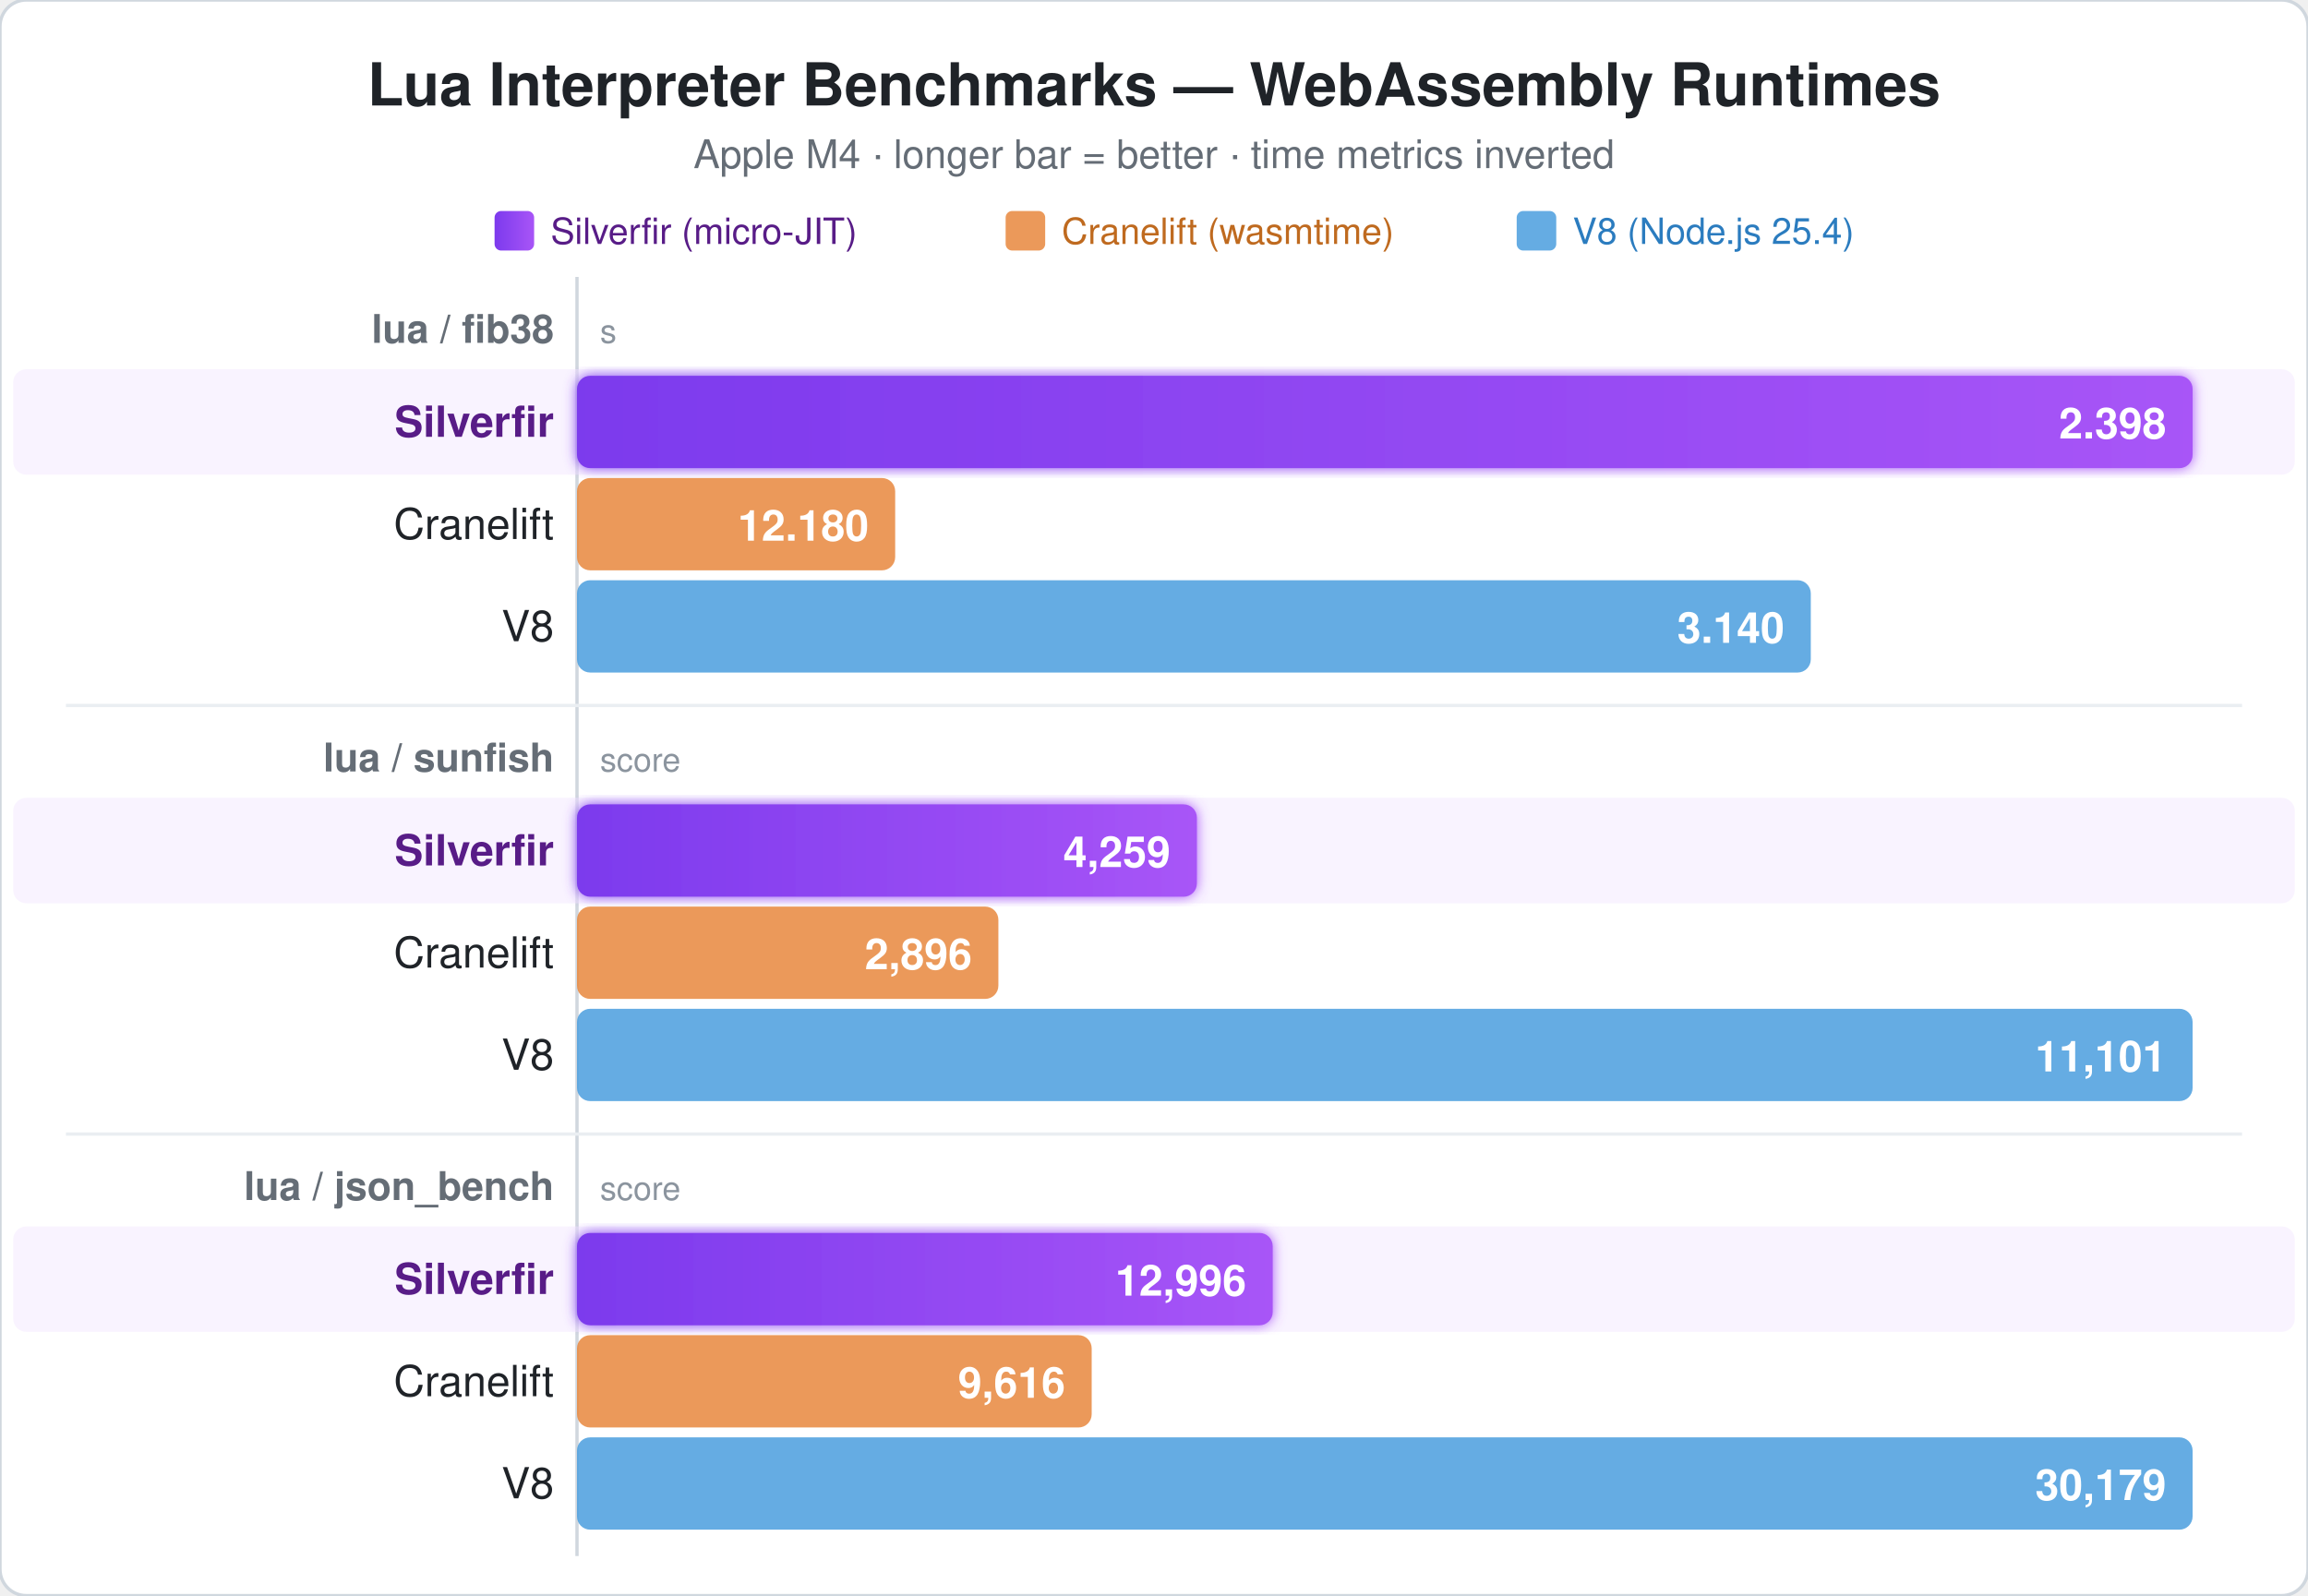
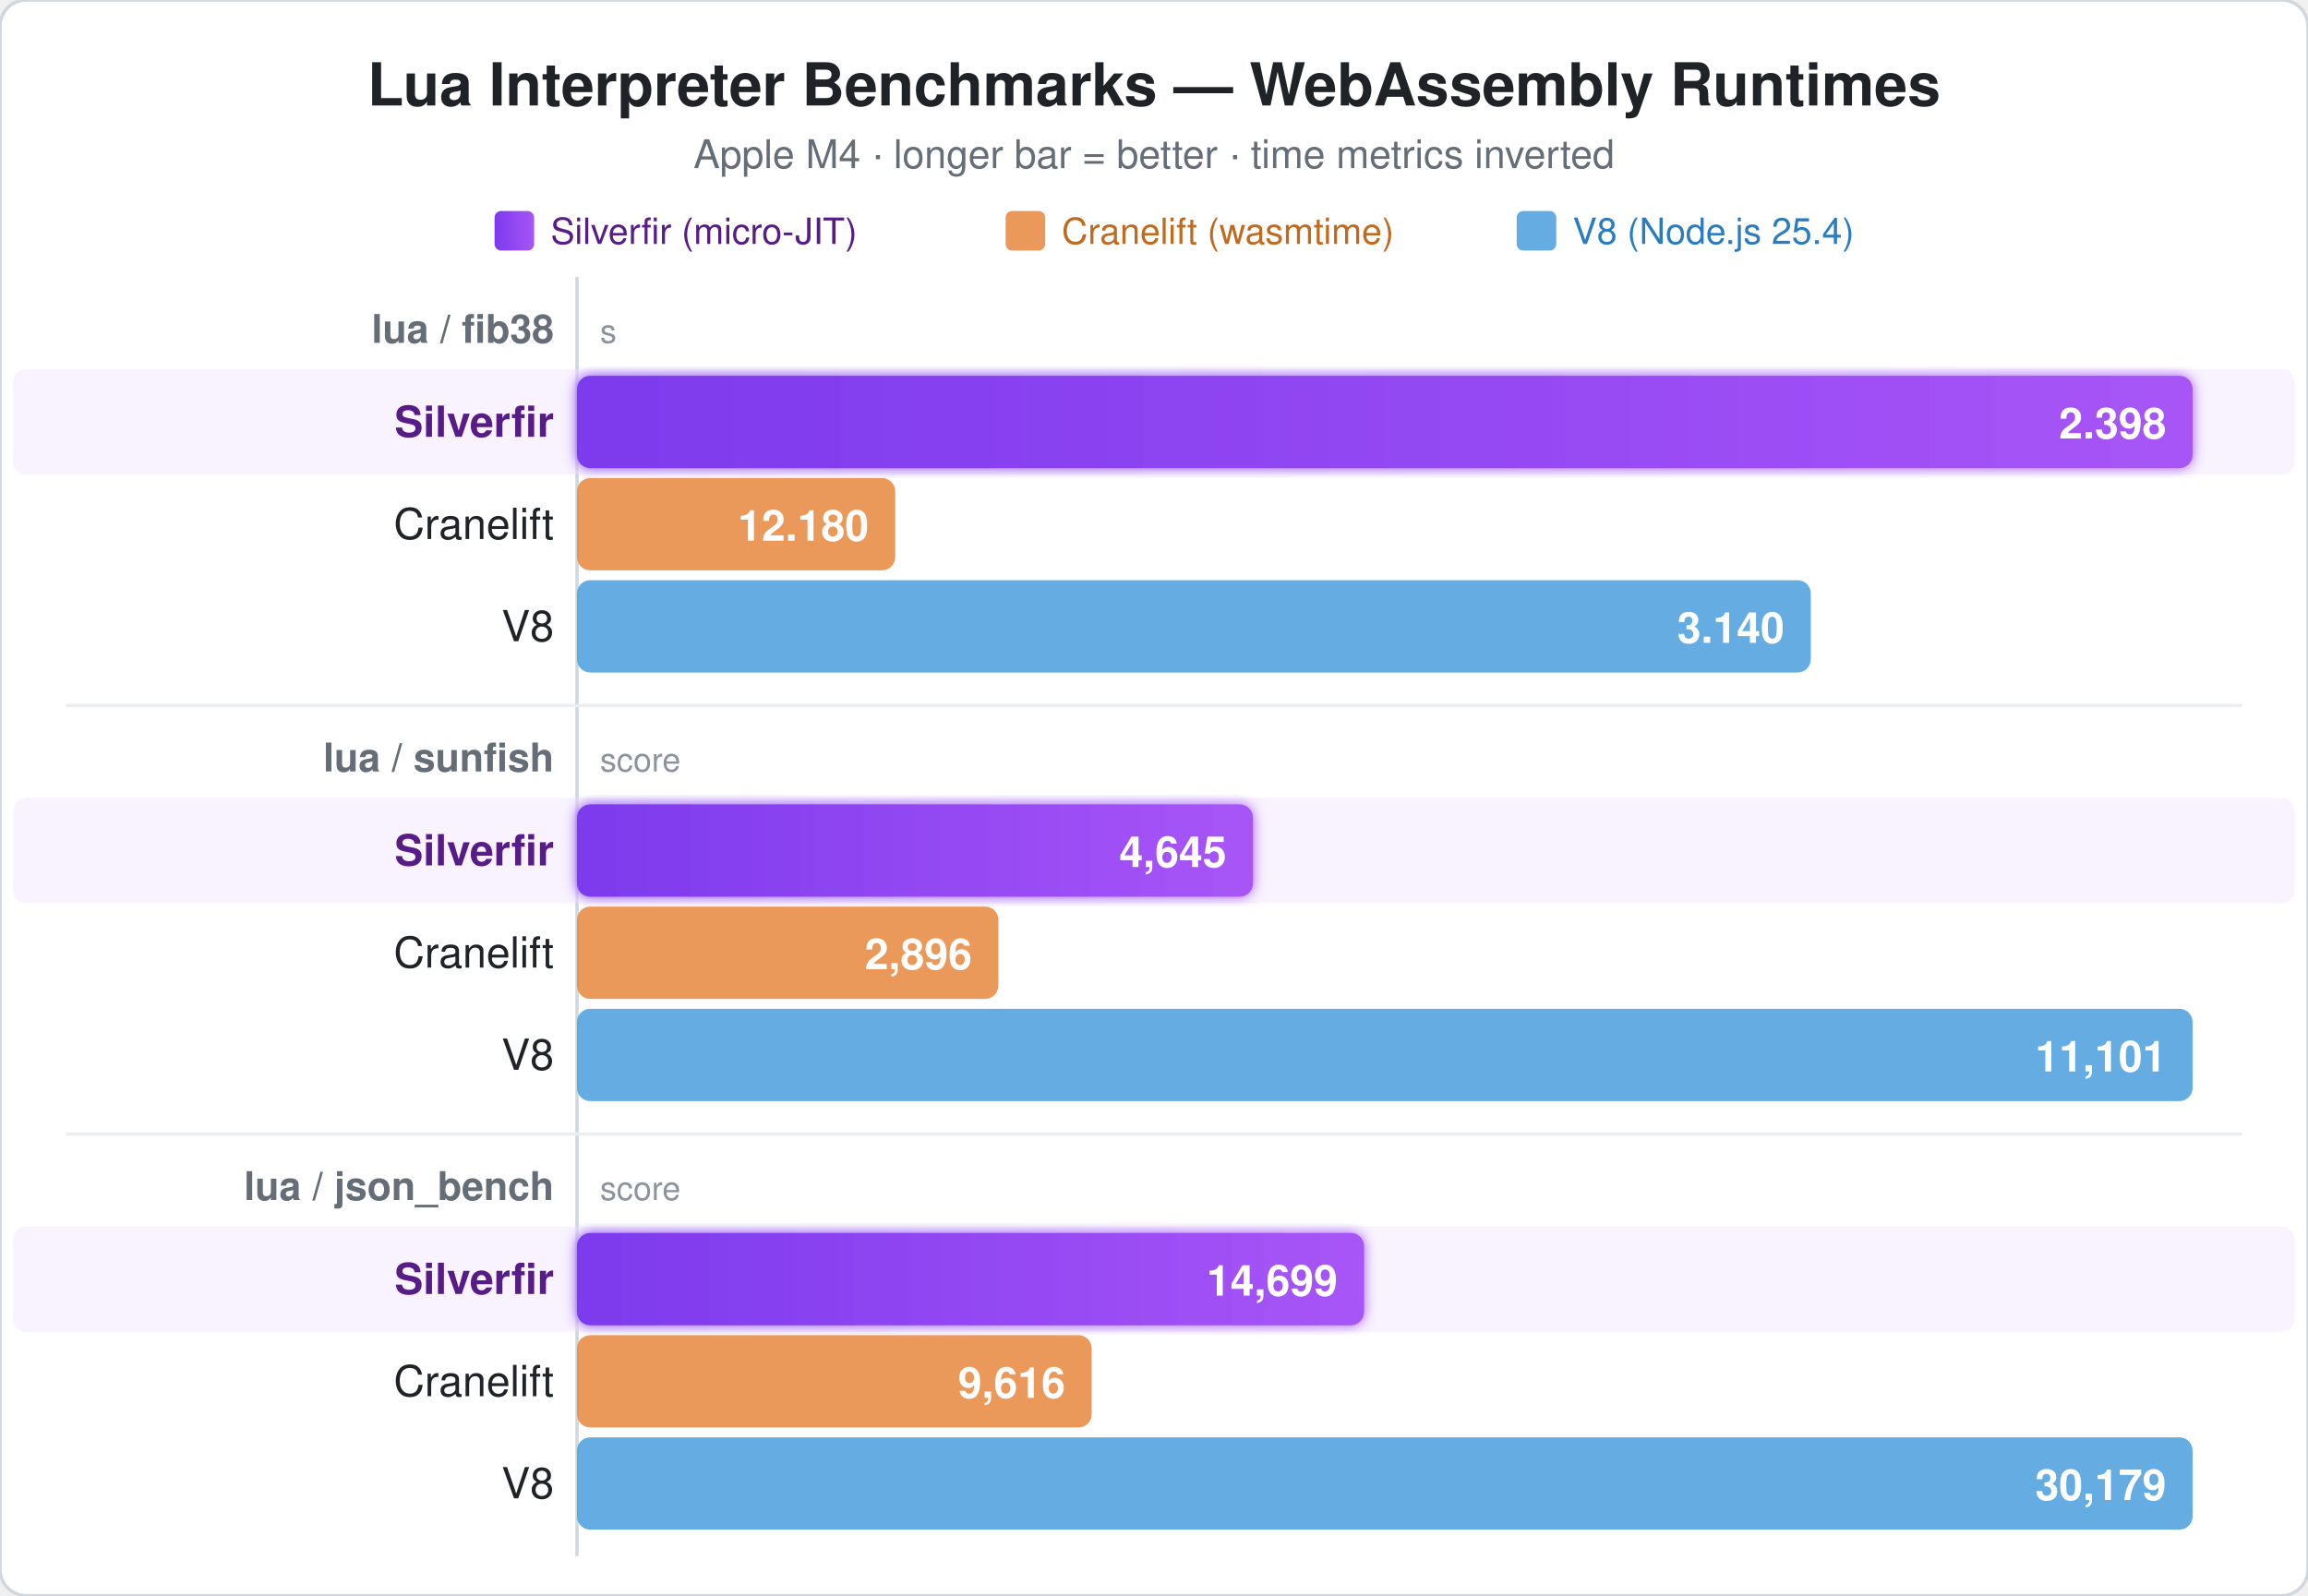
<svg xmlns="http://www.w3.org/2000/svg" role="img" viewBox="0 0 700 484" width="700" height="484">
  <defs>
    <linearGradient id="hlGrad" x1="0" y1="0" x2="1" y2="0">
      <stop offset="0%" stop-color="#7c3aed" />
      <stop offset="100%" stop-color="#a855f7" />
    </linearGradient>
    <filter id="glow">
      <feGaussianBlur stdDeviation="2" result="blur" />
      <feMerge>
        <feMergeNode in="blur" />
        <feMergeNode in="SourceGraphic" />
      </feMerge>
    </filter>
  </defs>
  <rect width="700" height="484" rx="8" ry="8" fill="#ffffff" stroke="#d0d7de" stroke-width="1" />
  <text x="350.0" y="32" text-anchor="middle" fill="#1f2328" font-family="Segoe UI,Helvetica,Arial,sans-serif" font-size="18" font-weight="600">Lua Interpreter Benchmarks — WebAssembly Runtimes</text>
  <text x="350.0" y="51" text-anchor="middle" fill="#656d76" font-family="Segoe UI,Helvetica,Arial,sans-serif" font-size="12">Apple M4  ·  longer bar = better  ·  time metrics inverted</text>
  <rect x="150.0" y="64" width="12" height="12" rx="2" fill="url(#hlGrad)" />
  <text x="167.0" y="74" fill="#581c87" font-family="Segoe UI,Helvetica,Arial,sans-serif" font-size="11">Silverfir (micro-JIT)</text>
  <rect x="305.0" y="64" width="12" height="12" rx="2" fill="#e8873d" opacity="0.85" />
  <text x="322.0" y="74" fill="#bf6a1f" font-family="Segoe UI,Helvetica,Arial,sans-serif" font-size="11">Cranelift (wasmtime)</text>
  <rect x="460.0" y="64" width="12" height="12" rx="2" fill="#4a9ede" opacity="0.85" />
  <text x="477.0" y="74" fill="#2b7cbf" font-family="Segoe UI,Helvetica,Arial,sans-serif" font-size="11">V8 (Node.js 25.4)</text>
  <line x1="175" y1="84" x2="175" y2="472" stroke="#d0d7de" stroke-width="1" />
  <text x="168" y="104.0" text-anchor="end" fill="#656d76" font-family="Segoe UI,Helvetica,Arial,sans-serif" font-size="12" font-weight="600">lua / fib38</text>
  <text x="182" y="104.0" fill="#8b949e" font-family="Segoe UI,Helvetica,Arial,sans-serif" font-size="10">s</text>
  <rect x="4" y="112" width="692" height="32" rx="4" fill="#f3e8ff" opacity="0.5" />
  <text x="168" y="132.5" text-anchor="end" fill="#581c87" font-family="Segoe UI,Helvetica,Arial,sans-serif" font-size="13" font-weight="700">Silverfir</text>
  <rect x="175" y="114" width="490.0" height="28" rx="4" fill="url(#hlGrad)" filter="url(#glow)">
    <animate attributeName="width" from="0" to="490.0" dur="0.35s" fill="freeze" />
  </rect>
  <text x="657.0" y="133.0" text-anchor="end" fill="#ffffff" font-family="Segoe UI,Helvetica,Arial,sans-serif" font-size="13" font-weight="700">2.398</text>
  <text x="168" y="163.5" text-anchor="end" fill="#1f2328" font-family="Segoe UI,Helvetica,Arial,sans-serif" font-size="13" font-weight="400">Cranelift</text>
  <rect x="175" y="145" width="96.5" height="28" rx="4" fill="#e8873d" opacity="0.85">
    <animate attributeName="width" from="0" to="96.5" dur="0.39s" fill="freeze" />
  </rect>
  <text x="263.5" y="164.0" text-anchor="end" fill="#ffffff" font-family="Segoe UI,Helvetica,Arial,sans-serif" font-size="13" font-weight="700">12.180</text>
  <text x="168" y="194.5" text-anchor="end" fill="#1f2328" font-family="Segoe UI,Helvetica,Arial,sans-serif" font-size="13" font-weight="400">V8</text>
  <rect x="175" y="176" width="374.2" height="28" rx="4" fill="#4a9ede" opacity="0.85">
    <animate attributeName="width" from="0" to="374.2" dur="0.43s" fill="freeze" />
  </rect>
  <text x="541.2" y="195.0" text-anchor="end" fill="#ffffff" font-family="Segoe UI,Helvetica,Arial,sans-serif" font-size="13" font-weight="700">3.140</text>
  <line x1="20" y1="214" x2="680" y2="214" stroke="#eaeef2" stroke-width="1" />
  <text x="168" y="234.0" text-anchor="end" fill="#656d76" font-family="Segoe UI,Helvetica,Arial,sans-serif" font-size="12" font-weight="600">lua / sunfish</text>
  <text x="182" y="234.0" fill="#8b949e" font-family="Segoe UI,Helvetica,Arial,sans-serif" font-size="10">score</text>
  <rect x="4" y="242" width="692" height="32" rx="4" fill="#f3e8ff" opacity="0.5" />
  <text x="168" y="262.5" text-anchor="end" fill="#581c87" font-family="Segoe UI,Helvetica,Arial,sans-serif" font-size="13" font-weight="700">Silverfir</text>
-   <rect x="175" y="244" width="188.0" height="28" rx="4" fill="url(#hlGrad)" filter="url(#glow)">
-     <animate attributeName="width" from="0" to="188.0" dur="0.39s" fill="freeze" />
+   <rect x="175" y="244" width="205.0" height="28" rx="4" fill="url(#hlGrad)" filter="url(#glow)">
+     <animate attributeName="width" from="0" to="205.0" dur="0.39s" fill="freeze" />
  </rect>
-   <text x="355.0" y="263.0" text-anchor="end" fill="#ffffff" font-family="Segoe UI,Helvetica,Arial,sans-serif" font-size="13" font-weight="700">4,259</text>
+   <text x="372.0" y="263.0" text-anchor="end" fill="#ffffff" font-family="Segoe UI,Helvetica,Arial,sans-serif" font-size="13" font-weight="700">4,645</text>
  <text x="168" y="293.5" text-anchor="end" fill="#1f2328" font-family="Segoe UI,Helvetica,Arial,sans-serif" font-size="13" font-weight="400">Cranelift</text>
  <rect x="175" y="275" width="127.8" height="28" rx="4" fill="#e8873d" opacity="0.85">
    <animate attributeName="width" from="0" to="127.8" dur="0.43s" fill="freeze" />
  </rect>
  <text x="294.8" y="294.0" text-anchor="end" fill="#ffffff" font-family="Segoe UI,Helvetica,Arial,sans-serif" font-size="13" font-weight="700">2,896</text>
  <text x="168" y="324.5" text-anchor="end" fill="#1f2328" font-family="Segoe UI,Helvetica,Arial,sans-serif" font-size="13" font-weight="400">V8</text>
  <rect x="175" y="306" width="490.0" height="28" rx="4" fill="#4a9ede" opacity="0.85">
    <animate attributeName="width" from="0" to="490.0" dur="0.47s" fill="freeze" />
  </rect>
  <text x="657.0" y="325.0" text-anchor="end" fill="#ffffff" font-family="Segoe UI,Helvetica,Arial,sans-serif" font-size="13" font-weight="700">11,101</text>
  <line x1="20" y1="344" x2="680" y2="344" stroke="#eaeef2" stroke-width="1" />
  <text x="168" y="364.0" text-anchor="end" fill="#656d76" font-family="Segoe UI,Helvetica,Arial,sans-serif" font-size="12" font-weight="600">lua / json_bench</text>
  <text x="182" y="364.0" fill="#8b949e" font-family="Segoe UI,Helvetica,Arial,sans-serif" font-size="10">score</text>
  <rect x="4" y="372" width="692" height="32" rx="4" fill="#f3e8ff" opacity="0.5" />
  <text x="168" y="392.5" text-anchor="end" fill="#581c87" font-family="Segoe UI,Helvetica,Arial,sans-serif" font-size="13" font-weight="700">Silverfir</text>
-   <rect x="175" y="374" width="211.0" height="28" rx="4" fill="url(#hlGrad)" filter="url(#glow)">
-     <animate attributeName="width" from="0" to="211.0" dur="0.43s" fill="freeze" />
+   <rect x="175" y="374" width="238.7" height="28" rx="4" fill="url(#hlGrad)" filter="url(#glow)">
+     <animate attributeName="width" from="0" to="238.7" dur="0.43s" fill="freeze" />
  </rect>
-   <text x="378.0" y="393.0" text-anchor="end" fill="#ffffff" font-family="Segoe UI,Helvetica,Arial,sans-serif" font-size="13" font-weight="700">12,996</text>
+   <text x="405.7" y="393.0" text-anchor="end" fill="#ffffff" font-family="Segoe UI,Helvetica,Arial,sans-serif" font-size="13" font-weight="700">14,699</text>
  <text x="168" y="423.5" text-anchor="end" fill="#1f2328" font-family="Segoe UI,Helvetica,Arial,sans-serif" font-size="13" font-weight="400">Cranelift</text>
  <rect x="175" y="405" width="156.1" height="28" rx="4" fill="#e8873d" opacity="0.85">
    <animate attributeName="width" from="0" to="156.1" dur="0.47s" fill="freeze" />
  </rect>
  <text x="323.1" y="424.0" text-anchor="end" fill="#ffffff" font-family="Segoe UI,Helvetica,Arial,sans-serif" font-size="13" font-weight="700">9,616</text>
  <text x="168" y="454.5" text-anchor="end" fill="#1f2328" font-family="Segoe UI,Helvetica,Arial,sans-serif" font-size="13" font-weight="400">V8</text>
  <rect x="175" y="436" width="490.0" height="28" rx="4" fill="#4a9ede" opacity="0.85">
    <animate attributeName="width" from="0" to="490.0" dur="0.51s" fill="freeze" />
  </rect>
  <text x="657.0" y="455.0" text-anchor="end" fill="#ffffff" font-family="Segoe UI,Helvetica,Arial,sans-serif" font-size="13" font-weight="700">30,179</text>
</svg>
